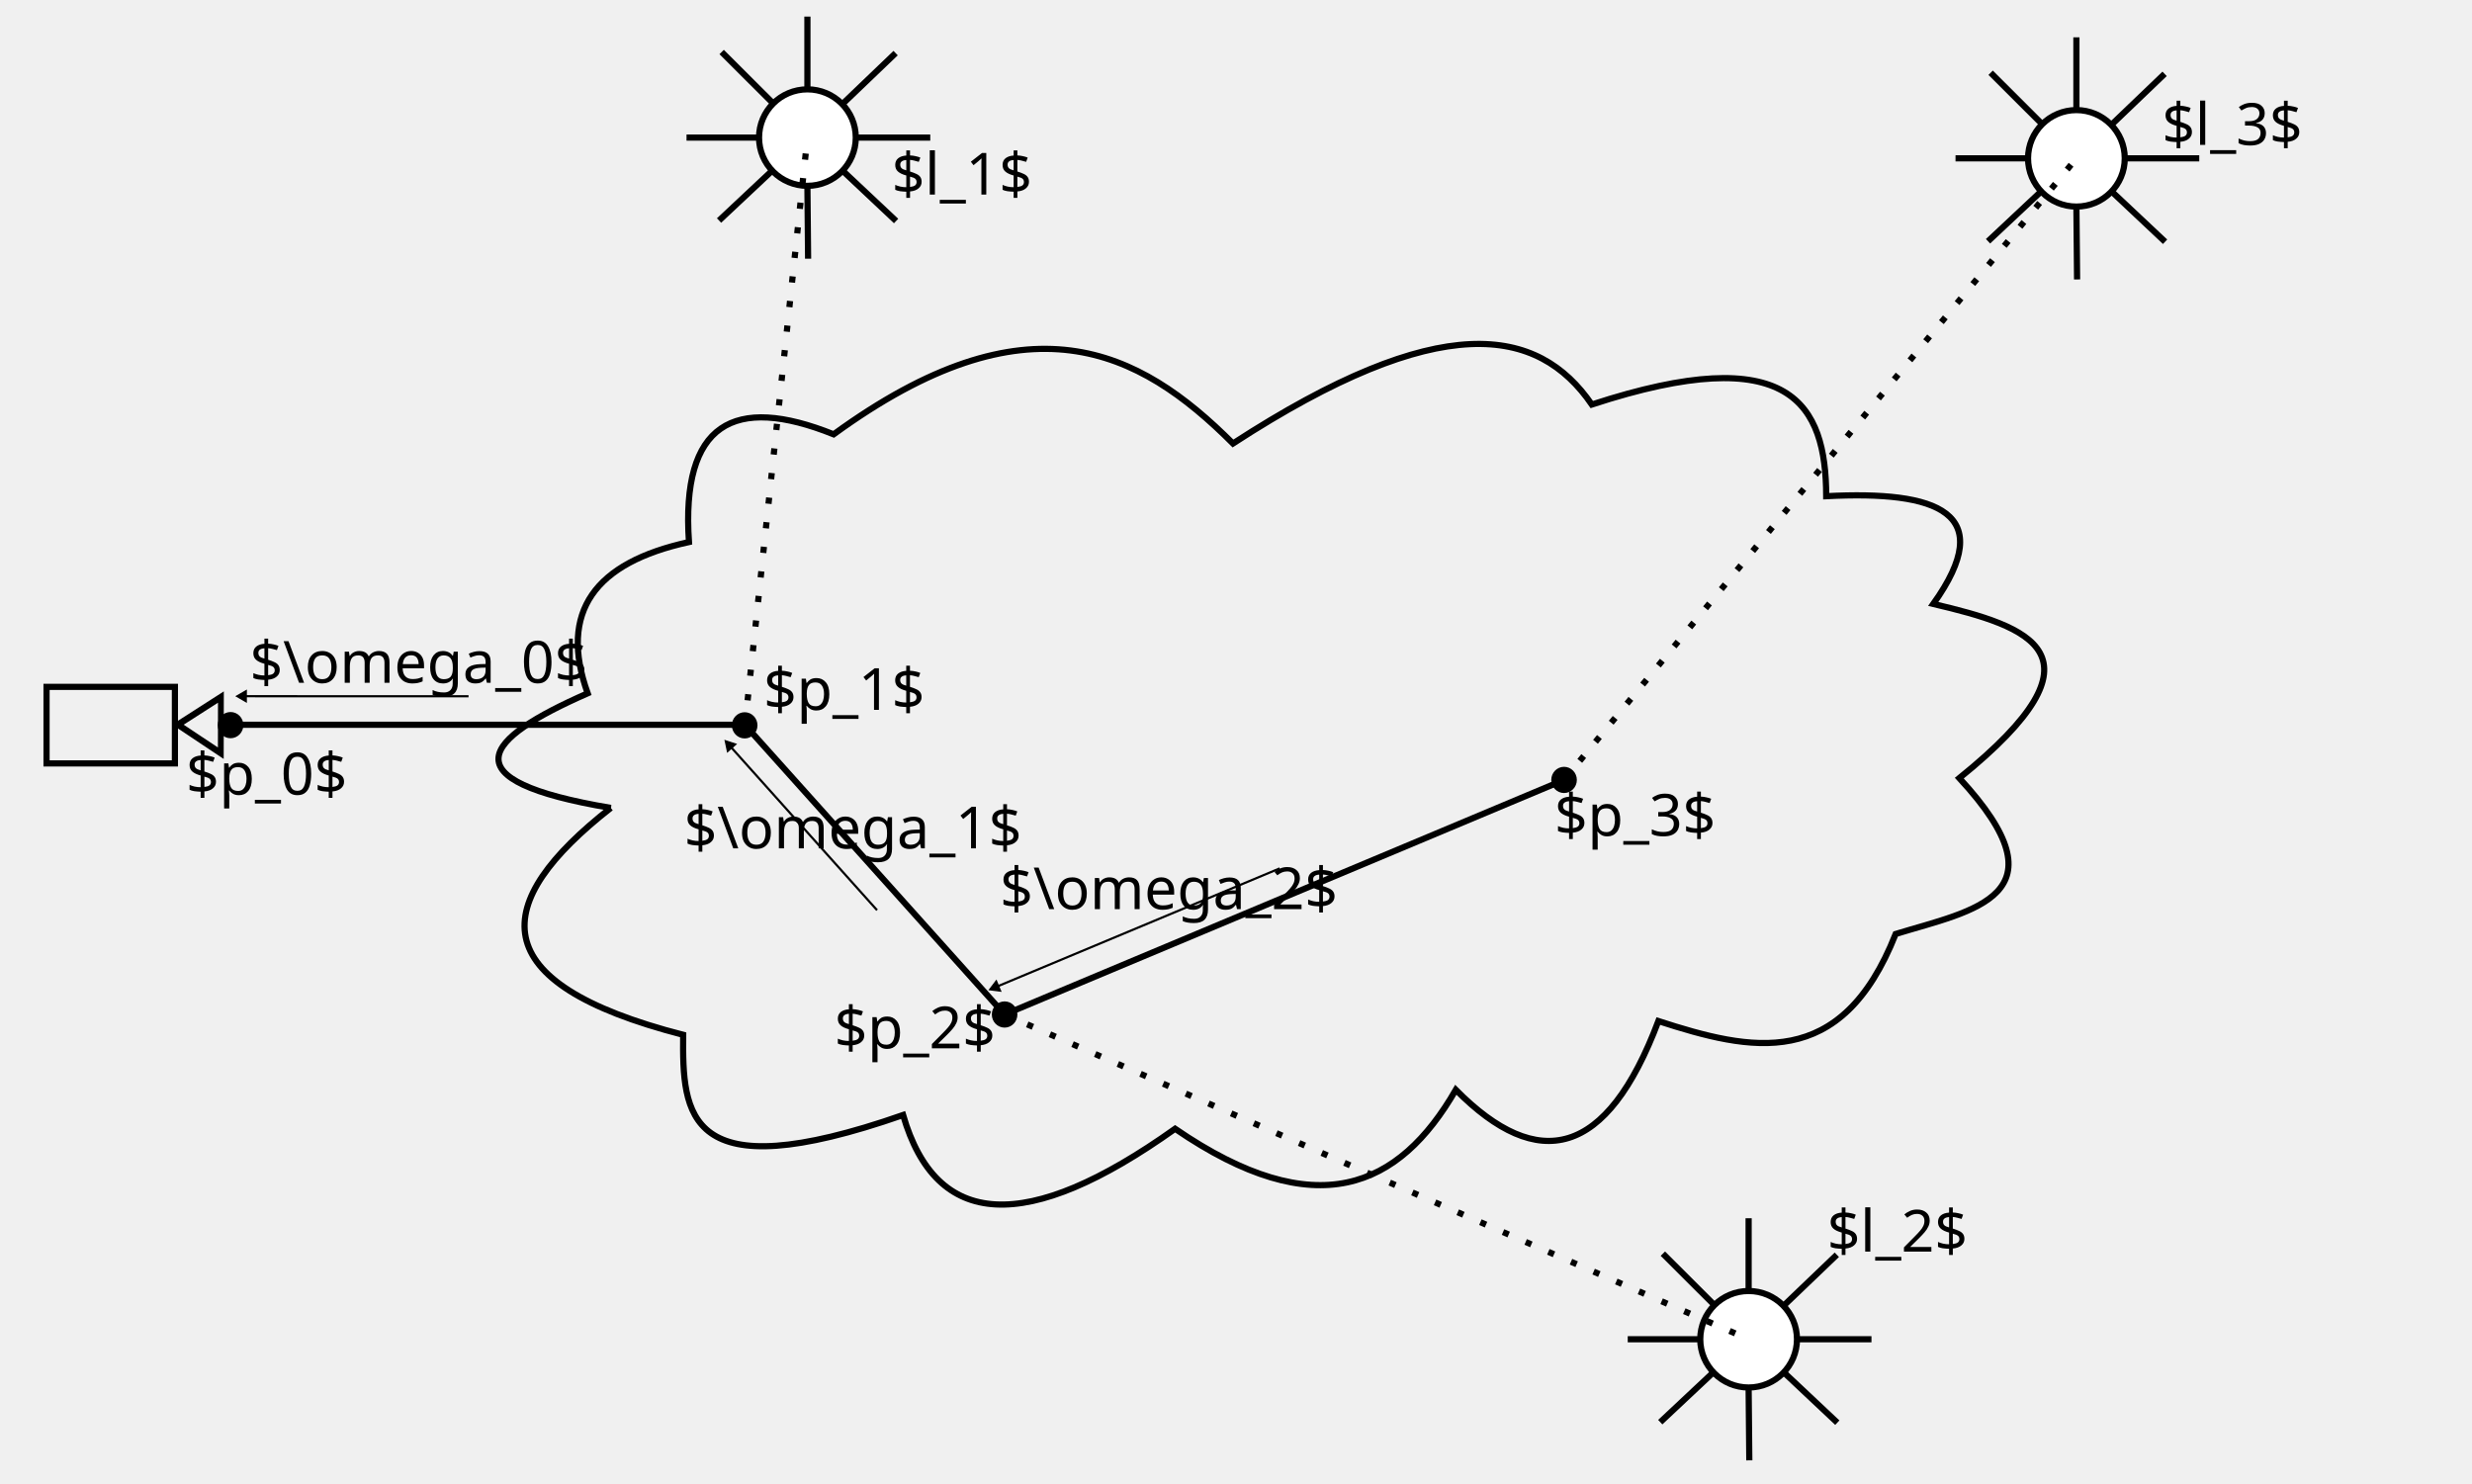
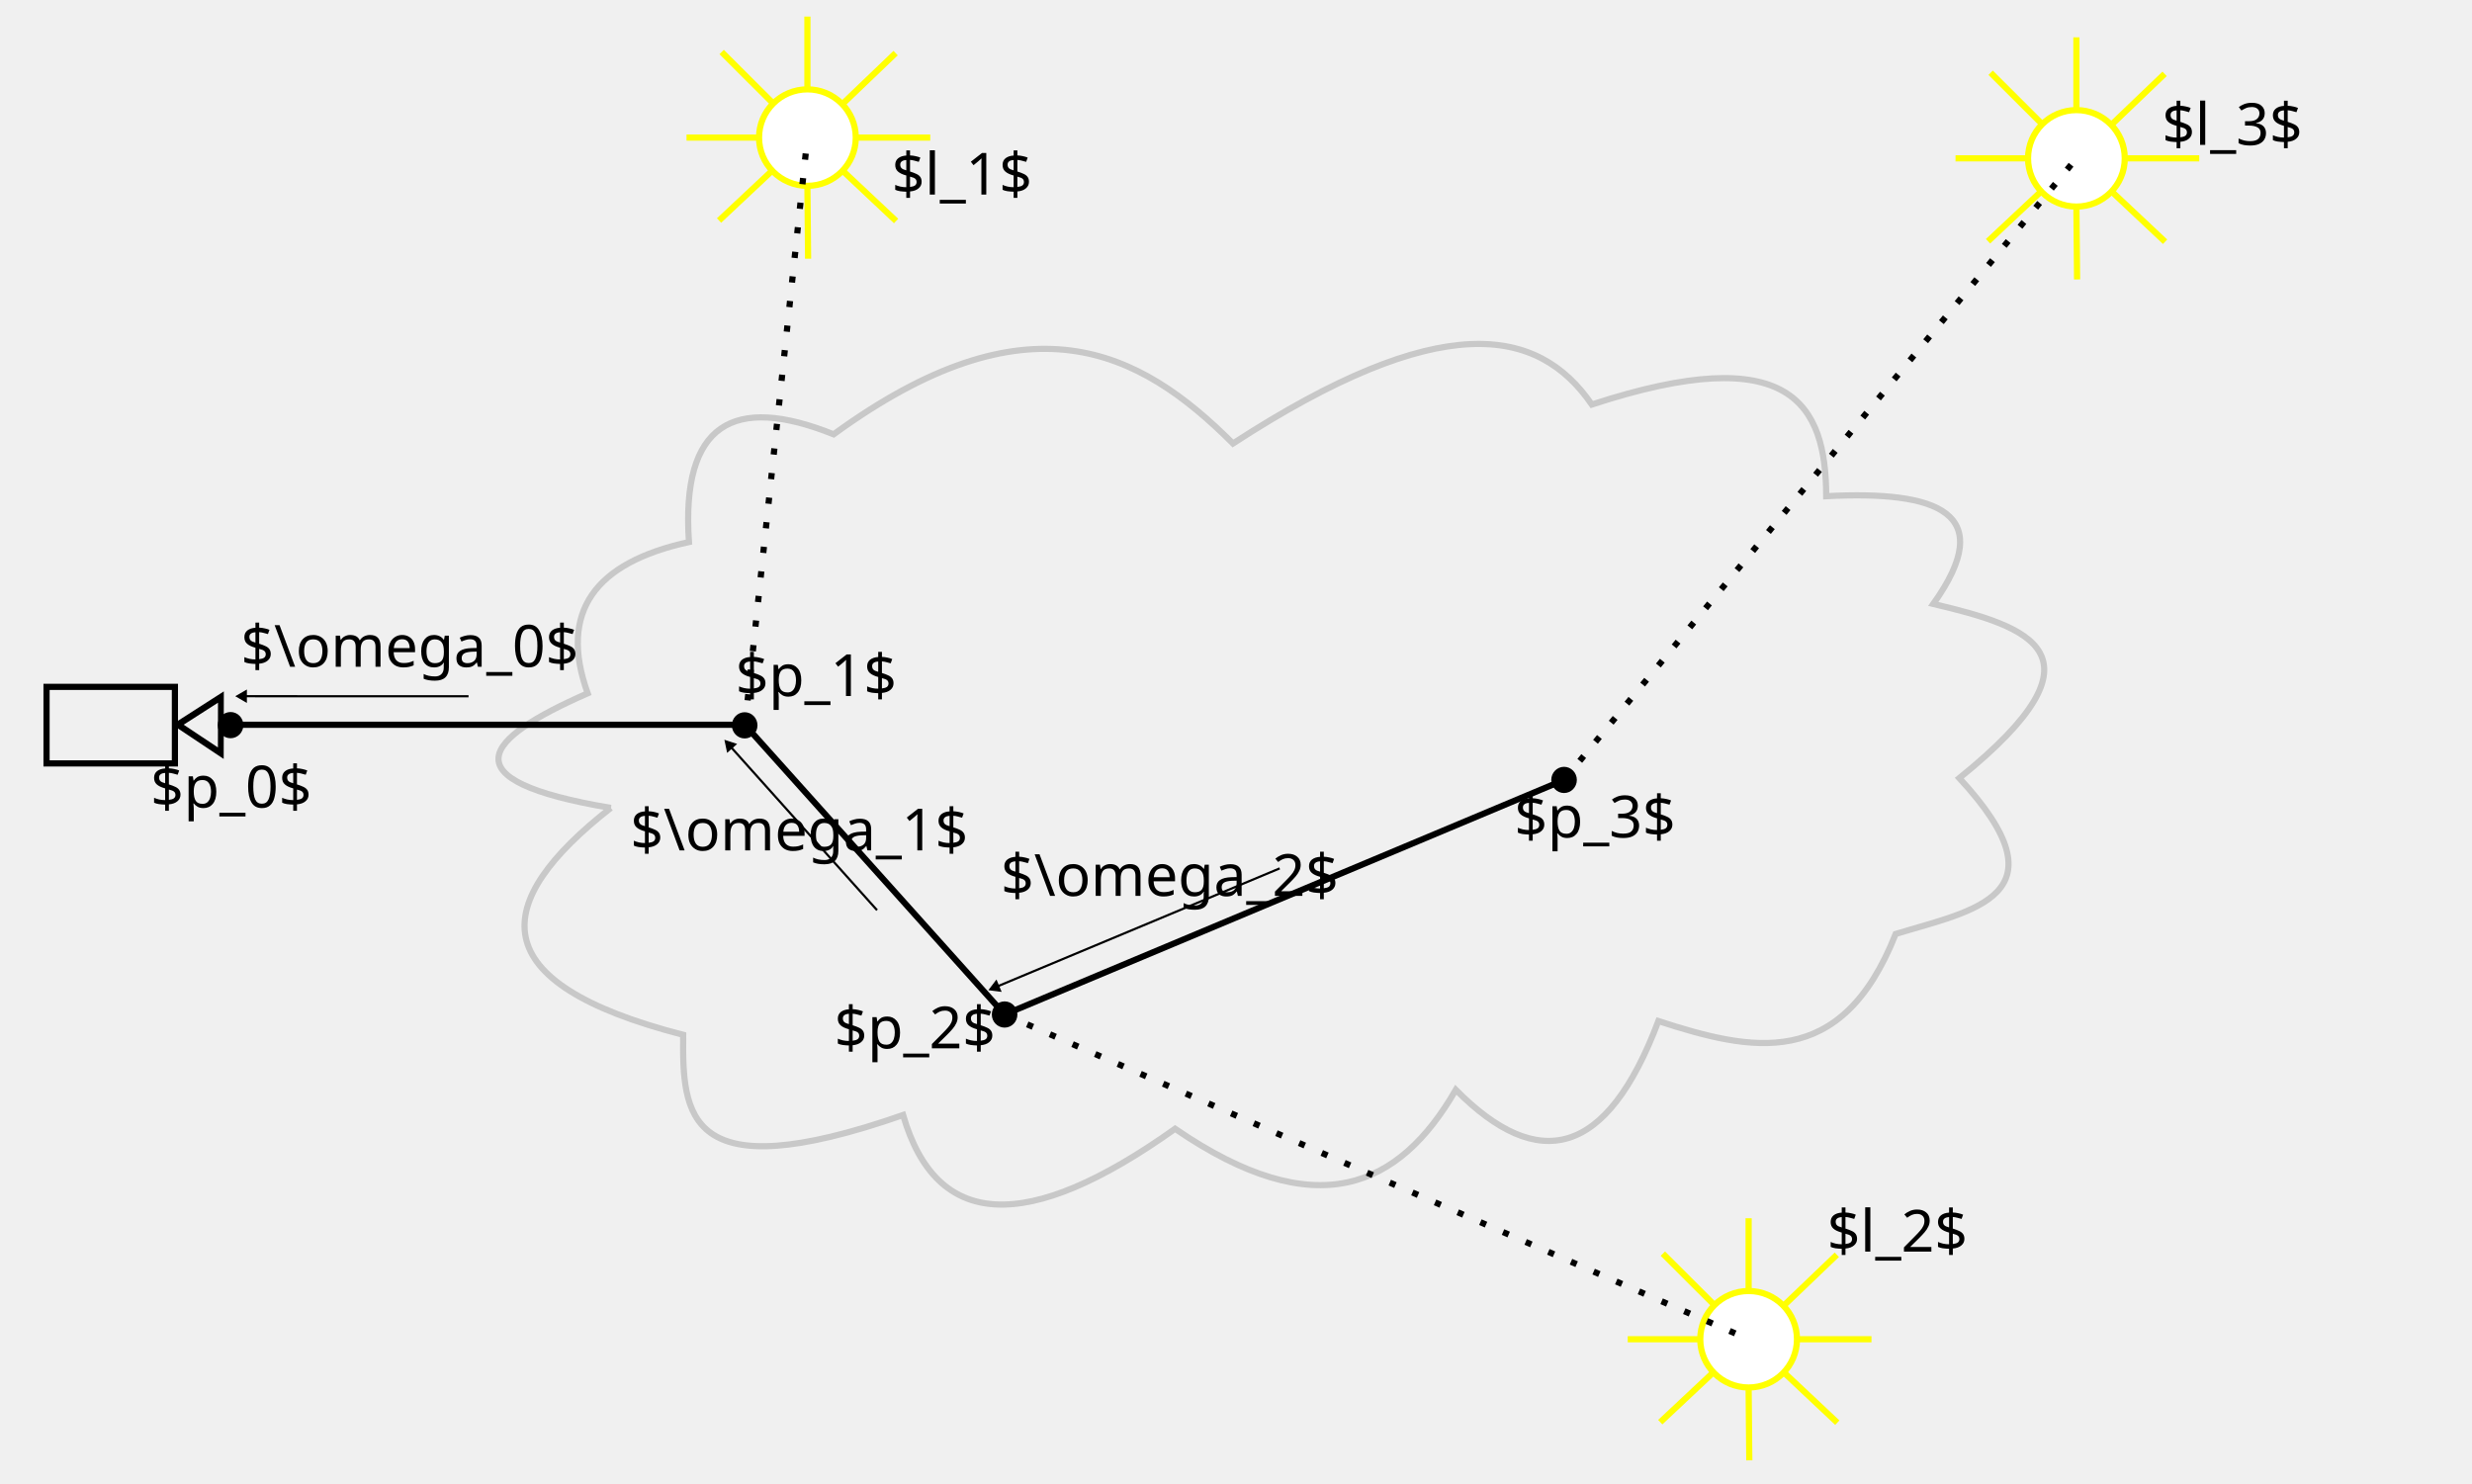
<svg xmlns="http://www.w3.org/2000/svg" width="300mm" height="180mm" viewBox="0 0 300 180" version="1.1" id="svg9745">
  <defs id="defs9742">
    <marker style="overflow:visible" id="marker26338" refX="0" refY="0" orient="auto-start-reverse" markerWidth="5.324" markerHeight="6.155" viewBox="0 0 5.324 6.155" preserveAspectRatio="xMidYMid">
      <path transform="scale(0.5)" style="fill:context-stroke;fill-rule:evenodd;stroke:context-stroke;stroke-width:1pt" d="M 5.77,0 -2.88,5 V -5 Z" id="path26336" />
    </marker>
    <marker style="overflow:visible" id="TriangleStart" refX="0" refY="0" orient="auto-start-reverse" markerWidth="5.324" markerHeight="6.155" viewBox="0 0 5.324 6.155" preserveAspectRatio="xMidYMid">
      <path transform="scale(0.5)" style="fill:context-stroke;fill-rule:evenodd;stroke:context-stroke;stroke-width:1pt" d="M 5.77,0 -2.88,5 V -5 Z" id="path135" />
    </marker>
  </defs>
  <g id="layer1">
    <g id="g24383" transform="translate(0.142382,1.762705)" style="stroke-width:0.75;stroke-dasharray:none">
      <rect style="fill:#000000;fill-opacity:0;fill-rule:evenodd;stroke:#000000;stroke-width:0.75;stroke-opacity:1;stroke-dasharray:none" id="rect23545" width="15.579" height="9.292" x="5.505" y="81.605" />
      <path style="fill:#000000;fill-opacity:0;stroke:#000000;stroke-width:4.955;stroke-dasharray:none;stroke-opacity:1" id="path24379" d="M 23.832,56.182 -12.034,33.699 25.37,13.879 Z" transform="matrix(0.1421574,-0.00419207,0.0048424,0.1609977,22.99368,80.71258)" />
    </g>
-     <path style="fill:none;stroke:#000000;stroke-width:0.75;stroke-linecap:butt;stroke-linejoin:miter;stroke-opacity:1;stroke-dasharray:none" d="m 74.129,98.06 c -14.692,11.506 -15.775,21.215 8.78,27.54 -0.09,9.628 0.233,18.962 26.69,9.736 4.013,13.846 14.951,14.528 33.012,1.669 17.138,11.75 27.194,7.179 34.065,-4.729 10,10.093 18.328,8.26 24.583,-8.345 11.21,3.623 22.18,6.178 28.797,-10.571 9.37,-2.861 20.969,-4.592 7.726,-18.916 18.684,-15.101 8.447,-18.401 -3.161,-21.142 C 242.546,62.191 235.151,59.521 221.628,60.227 221.596,49.033 217.319,41.2 193.182,49.1 186.656,39.6 174.809,37.478 149.634,53.829 138.16,42.337 124.69,35.586 101.171,52.716 89.045,47.847 82.631,51.38 83.611,65.791 72.185,68.283 67.763,74.242 71.32,84.151 c -12.676,5.561 -17.103,10.561 2.81,13.909 z" id="path10311" />
-     <g id="g11805" transform="matrix(0.6316355,0,0,0.6301597,65.81479,-94.55328)" style="stroke-width:1.189;stroke-dasharray:none">
-       <path style="fill:none;stroke:#000000;stroke-width:1.189;stroke-linecap:butt;stroke-linejoin:miter;stroke-dasharray:none;stroke-opacity:1" d="M 50.934,167.256 V 153.241" id="path10742" />
-       <path style="fill:none;stroke:#000000;stroke-width:1.189;stroke-linecap:butt;stroke-linejoin:miter;stroke-dasharray:none;stroke-opacity:1" d="M 60.226,176.548 H 74.539" id="path10744" />
-       <path style="fill:none;stroke:#000000;stroke-width:1.189;stroke-linecap:butt;stroke-linejoin:miter;stroke-dasharray:none;stroke-opacity:1" d="M 41.642,176.548 H 27.709" id="path10746" />
-       <path style="fill:none;stroke:#000000;stroke-width:1.189;stroke-linecap:butt;stroke-linejoin:miter;stroke-dasharray:none;stroke-opacity:1" d="m 50.934,176.548 v 9.292 l 0.132,14.035" id="path10748" />
-       <path style="fill:none;stroke:#000000;stroke-width:1.189;stroke-linecap:butt;stroke-linejoin:miter;stroke-dasharray:none;stroke-opacity:1" d="m 50.934,176.548 17.041,16.066" id="path10750" />
-       <path style="fill:none;stroke:#000000;stroke-width:1.189;stroke-linecap:butt;stroke-linejoin:miter;stroke-dasharray:none;stroke-opacity:1" d="M 67.883,160.275 50.934,176.548 34.459,160.063" id="path10752" />
-       <path style="fill:none;stroke:#000000;stroke-width:1.189;stroke-linecap:butt;stroke-linejoin:miter;stroke-dasharray:none;stroke-opacity:1" d="M 50.934,176.548 33.957,192.518" id="path10754" />
-       <circle style="fill:#ffffff;fill-opacity:1;stroke:#000000;stroke-width:1.189;stroke-dasharray:none;stroke-opacity:0.996" id="path10377" cx="50.934" cy="176.548" r="9.292" />
+     <path style="fill:none;stroke:#c8c8c8;stroke-width:0.75;stroke-linecap:butt;stroke-linejoin:miter;stroke-opacity:1;stroke-dasharray:none" d="m 74.129,98.06 c -14.692,11.506 -15.775,21.215 8.78,27.54 -0.09,9.628 0.233,18.962 26.69,9.736 4.013,13.846 14.951,14.528 33.012,1.669 17.138,11.75 27.194,7.179 34.065,-4.729 10,10.093 18.328,8.26 24.583,-8.345 11.21,3.623 22.18,6.178 28.797,-10.571 9.37,-2.861 20.969,-4.592 7.726,-18.916 18.684,-15.101 8.447,-18.401 -3.161,-21.142 C 242.546,62.191 235.151,59.521 221.628,60.227 221.596,49.033 217.319,41.2 193.182,49.1 186.656,39.6 174.809,37.478 149.634,53.829 138.16,42.337 124.69,35.586 101.171,52.716 89.045,47.847 82.631,51.38 83.611,65.791 72.185,68.283 67.763,74.242 71.32,84.151 c -12.676,5.561 -17.103,10.561 2.81,13.909 z" id="path10311" />
+     <g id="g11805" transform="matrix(0.6316355,0,0,0.6301597,65.81479,-94.55328)" style="stroke-width:1.189;stroke-dasharray:none;stroke:#ffff00;stroke-opacity:1">
+       <path style="fill:none;stroke:#ffff00;stroke-width:1.189;stroke-linecap:butt;stroke-linejoin:miter;stroke-dasharray:none;stroke-opacity:1" d="M 50.934,167.256 V 153.241" id="path10742" />
+       <path style="fill:none;stroke:#ffff00;stroke-width:1.189;stroke-linecap:butt;stroke-linejoin:miter;stroke-dasharray:none;stroke-opacity:1" d="M 60.226,176.548 H 74.539" id="path10744" />
+       <path style="fill:none;stroke:#ffff00;stroke-width:1.189;stroke-linecap:butt;stroke-linejoin:miter;stroke-dasharray:none;stroke-opacity:1" d="M 41.642,176.548 H 27.709" id="path10746" />
+       <path style="fill:none;stroke:#ffff00;stroke-width:1.189;stroke-linecap:butt;stroke-linejoin:miter;stroke-dasharray:none;stroke-opacity:1" d="m 50.934,176.548 v 9.292 l 0.132,14.035" id="path10748" />
+       <path style="fill:none;stroke:#ffff00;stroke-width:1.189;stroke-linecap:butt;stroke-linejoin:miter;stroke-dasharray:none;stroke-opacity:1" d="m 50.934,176.548 17.041,16.066" id="path10750" />
+       <path style="fill:none;stroke:#ffff00;stroke-width:1.189;stroke-linecap:butt;stroke-linejoin:miter;stroke-dasharray:none;stroke-opacity:1" d="M 67.883,160.275 50.934,176.548 34.459,160.063" id="path10752" />
+       <path style="fill:none;stroke:#ffff00;stroke-width:1.189;stroke-linecap:butt;stroke-linejoin:miter;stroke-dasharray:none;stroke-opacity:1" d="M 50.934,176.548 33.957,192.518" id="path10754" />
+       <circle style="fill:#ffffff;fill-opacity:1;stroke:#ffff00;stroke-width:1.189;stroke-dasharray:none;stroke-opacity:1" id="path10377" cx="50.934" cy="176.548" r="9.292" />
    </g>
    <ellipse style="fill:#000000;fill-opacity:1;stroke:#000000;stroke-width:0.75;stroke-opacity:0.996" id="path10525" cx="27.981" cy="88.012" rx="1.178" ry="1.217" />
    <ellipse style="fill:#000000;fill-opacity:1;stroke:#000000;stroke-width:0.75;stroke-opacity:0.996" id="path10525-3" cx="90.374" cy="88.037" rx="1.178" ry="1.217" />
    <ellipse style="fill:#000000;fill-opacity:1;stroke:#000000;stroke-width:0.75;stroke-opacity:0.996" id="path10525-3-5" cx="121.918" cy="123.135" rx="1.178" ry="1.217" />
    <ellipse style="fill:#000000;fill-opacity:1;stroke:#000000;stroke-width:0.75;stroke-opacity:0.996" id="path10525-3-58" cx="189.813" cy="94.663" rx="1.178" ry="1.217" />
    <path style="fill:none;stroke:#000000;stroke-width:0.75;stroke-linecap:butt;stroke-linejoin:miter;stroke-opacity:1;stroke-dasharray:none" d="m 27.982,87.97 62.298,-0.003" id="path11550" />
-     <text xml:space="preserve" style="font-size:7.056px;line-height:1.25;font-family:'Bodoni MT';-inkscape-font-specification:'Bodoni MT';stroke-width:0.265" x="22.572" y="96.438" id="text11554">
-       <tspan id="tspan11552" style="font-size:7.056px;stroke-width:0.265" x="22.572" y="96.438">$p_0$</tspan>
+     <text xml:space="preserve" style="font-size:7.056px;line-height:1.25;font-family:'Bodoni MT';-inkscape-font-specification:'Bodoni MT';stroke-width:0.265" x="18.261" y="98.005" id="text11554">
+       <tspan id="tspan11552" style="font-size:7.056px;stroke-width:0.265" x="18.261" y="98.005">$p_0$</tspan>
    </text>
-     <text xml:space="preserve" style="font-size:7.056px;line-height:1.25;font-family:'Bodoni MT';-inkscape-font-specification:'Bodoni MT';stroke-width:0.265" x="92.657" y="86.162" id="text11554-8">
-       <tspan id="tspan11552-5" style="font-size:7.056px;stroke-width:0.265" x="92.657" y="86.162">$p_1$</tspan>
+     <text xml:space="preserve" style="font-size:7.056px;line-height:1.25;font-family:'Bodoni MT';-inkscape-font-specification:'Bodoni MT';stroke-width:0.265" x="89.252" y="84.481" id="text11554-8">
+       <tspan id="tspan11552-5" style="font-size:7.056px;stroke-width:0.265" x="89.252" y="84.481">$p_1$</tspan>
    </text>
    <text xml:space="preserve" style="font-size:7.056px;line-height:1.25;font-family:'Bodoni MT';-inkscape-font-specification:'Bodoni MT';stroke-width:0.265" x="101.243" y="127.237" id="text11554-8-3">
      <tspan id="tspan11552-5-5" style="font-size:7.056px;stroke-width:0.265" x="101.243" y="127.237">$p_2$</tspan>
    </text>
-     <text xml:space="preserve" style="font-size:7.056px;line-height:1.25;font-family:'Bodoni MT';-inkscape-font-specification:'Bodoni MT';stroke-width:0.265" x="188.639" y="101.436" id="text11554-8-30">
-       <tspan id="tspan11552-5-7" style="font-size:7.056px;stroke-width:0.265" x="188.639" y="101.436">$p_3$</tspan>
+     <text xml:space="preserve" style="font-size:7.056px;line-height:1.25;font-family:'Bodoni MT';-inkscape-font-specification:'Bodoni MT';stroke-width:0.265" x="183.772" y="101.635" id="text11554-8-30">
+       <tspan id="tspan11552-5-7" style="font-size:7.056px;stroke-width:0.265" x="183.772" y="101.635">$p_3$</tspan>
    </text>
    <path style="fill:none;stroke:#000000;stroke-width:0.265;stroke-linecap:butt;stroke-linejoin:miter;stroke-dasharray:none;stroke-opacity:1;marker-start:url(#TriangleStart)" d="m 29.493,84.503 27.368,0.007" id="path11600" />
-     <text xml:space="preserve" style="font-size:7.056px;line-height:1.25;font-family:'Bodoni MT';-inkscape-font-specification:'Bodoni MT';stroke-width:0.265" x="30.307" y="82.875" id="text11554-9">
-       <tspan id="tspan11552-0" style="font-size:7.056px;stroke-width:0.265" x="30.307" y="82.875">$\omega_0$</tspan>
+     <text xml:space="preserve" style="font-size:7.056px;line-height:1.25;font-family:'Bodoni MT';-inkscape-font-specification:'Bodoni MT';stroke-width:0.265" x="29.217" y="80.928" id="text11554-9">
+       <tspan id="tspan11552-0" style="font-size:7.056px;stroke-width:0.265" x="29.217" y="80.928">$\omega_0$</tspan>
    </text>
    <path style="fill:none;stroke:#000000;stroke-width:0.75;stroke-linecap:butt;stroke-linejoin:miter;stroke-dasharray:0.75,2.25;stroke-dashoffset:0;stroke-opacity:1" d="M 90.412,87.991 97.986,16.7" id="path11735" />
    <path style="fill:none;stroke:#000000;stroke-width:0.75;stroke-linecap:butt;stroke-linejoin:miter;stroke-opacity:1;stroke-dasharray:none" d="M 90.412,87.991 121.918,123.135" id="path26103" />
    <path style="fill:none;stroke:#000000;stroke-width:0.75;stroke-linecap:butt;stroke-linejoin:miter;stroke-opacity:1;stroke-dasharray:none" d="M 121.918,123.135 189.813,94.663" id="path26105" />
    <path style="fill:none;stroke:#000000;stroke-width:0.265px;stroke-linecap:butt;stroke-linejoin:miter;stroke-opacity:1;marker-start:url(#TriangleStart)" d="M 88.539,90.488 106.437,110.473" id="path26224" />
-     <text xml:space="preserve" style="font-size:7.056px;line-height:1.25;font-family:'Bodoni MT';-inkscape-font-specification:'Bodoni MT';stroke-width:0.265" x="83" y="102.97" id="text11554-9-26">
-       <tspan id="tspan11552-0-9" style="font-size:7.056px;stroke-width:0.265" x="83" y="102.97">$\omega_1$</tspan>
+     <text xml:space="preserve" style="font-size:7.056px;line-height:1.25;font-family:'Bodoni MT';-inkscape-font-specification:'Bodoni MT';stroke-width:0.265" x="76.487" y="103.213" id="text11554-9-26">
+       <tspan id="tspan11552-0-9" style="font-size:7.056px;stroke-width:0.265" x="76.487" y="103.213">$\omega_1$</tspan>
    </text>
    <path style="fill:none;stroke:#000000;stroke-width:0.265;stroke-linecap:butt;stroke-linejoin:miter;stroke-opacity:1;marker-start:url(#marker26338);stroke-dasharray:none" d="m 120.813,119.819 34.488,-14.418" id="path26295" />
-     <text xml:space="preserve" style="font-size:7.056px;line-height:1.25;font-family:'Bodoni MT';-inkscape-font-specification:'Bodoni MT';stroke-width:0.265" x="121.343" y="110.349" id="text11554-9-26-7">
-       <tspan id="tspan11552-0-9-5" style="font-size:7.056px;stroke-width:0.265" x="121.343" y="110.349">$\omega_2$</tspan>
+     <text xml:space="preserve" style="font-size:7.056px;line-height:1.25;font-family:'Bodoni MT';-inkscape-font-specification:'Bodoni MT';stroke-width:0.265" x="121.451" y="108.735" id="text11554-9-26-7">
+       <tspan id="tspan11552-0-9-5" style="font-size:7.056px;stroke-width:0.265" x="121.451" y="108.735">$\omega_2$</tspan>
    </text>
-     <g id="g11805-6" transform="matrix(0.6316355,0,0,0.6301597,180.0392,51.29716)" style="stroke-width:1.189;stroke-dasharray:none">
-       <path style="fill:none;stroke:#000000;stroke-width:1.189;stroke-linecap:butt;stroke-linejoin:miter;stroke-dasharray:none;stroke-opacity:1" d="M 50.934,167.256 V 153.241" id="path10742-1" />
-       <path style="fill:none;stroke:#000000;stroke-width:1.189;stroke-linecap:butt;stroke-linejoin:miter;stroke-dasharray:none;stroke-opacity:1" d="M 60.226,176.548 H 74.539" id="path10744-4" />
-       <path style="fill:none;stroke:#000000;stroke-width:1.189;stroke-linecap:butt;stroke-linejoin:miter;stroke-dasharray:none;stroke-opacity:1" d="M 41.642,176.548 H 27.709" id="path10746-5" />
-       <path style="fill:none;stroke:#000000;stroke-width:1.189;stroke-linecap:butt;stroke-linejoin:miter;stroke-dasharray:none;stroke-opacity:1" d="m 50.934,176.548 v 9.292 l 0.132,14.035" id="path10748-1" />
-       <path style="fill:none;stroke:#000000;stroke-width:1.189;stroke-linecap:butt;stroke-linejoin:miter;stroke-dasharray:none;stroke-opacity:1" d="m 50.934,176.548 17.041,16.066" id="path10750-9" />
-       <path style="fill:none;stroke:#000000;stroke-width:1.189;stroke-linecap:butt;stroke-linejoin:miter;stroke-dasharray:none;stroke-opacity:1" d="M 67.883,160.275 50.934,176.548 34.459,160.063" id="path10752-5" />
-       <path style="fill:none;stroke:#000000;stroke-width:1.189;stroke-linecap:butt;stroke-linejoin:miter;stroke-dasharray:none;stroke-opacity:1" d="M 50.934,176.548 33.957,192.518" id="path10754-8" />
-       <circle style="fill:#ffffff;fill-opacity:1;stroke:#000000;stroke-width:1.189;stroke-dasharray:none;stroke-opacity:0.996" id="path10377-3" cx="50.934" cy="176.548" r="9.292" />
+     <g id="g11805-6" transform="matrix(0.6316355,0,0,0.6301597,180.0392,51.29716)" style="stroke-width:1.189;stroke-dasharray:none;stroke:#ffff00;stroke-opacity:1">
+       <path style="fill:none;stroke:#ffff00;stroke-width:1.189;stroke-linecap:butt;stroke-linejoin:miter;stroke-dasharray:none;stroke-opacity:1" d="M 50.934,167.256 V 153.241" id="path10742-1" />
+       <path style="fill:none;stroke:#ffff00;stroke-width:1.189;stroke-linecap:butt;stroke-linejoin:miter;stroke-dasharray:none;stroke-opacity:1" d="M 60.226,176.548 H 74.539" id="path10744-4" />
+       <path style="fill:none;stroke:#ffff00;stroke-width:1.189;stroke-linecap:butt;stroke-linejoin:miter;stroke-dasharray:none;stroke-opacity:1" d="M 41.642,176.548 H 27.709" id="path10746-5" />
+       <path style="fill:none;stroke:#ffff00;stroke-width:1.189;stroke-linecap:butt;stroke-linejoin:miter;stroke-dasharray:none;stroke-opacity:1" d="m 50.934,176.548 v 9.292 l 0.132,14.035" id="path10748-1" />
+       <path style="fill:none;stroke:#ffff00;stroke-width:1.189;stroke-linecap:butt;stroke-linejoin:miter;stroke-dasharray:none;stroke-opacity:1" d="m 50.934,176.548 17.041,16.066" id="path10750-9" />
+       <path style="fill:none;stroke:#ffff00;stroke-width:1.189;stroke-linecap:butt;stroke-linejoin:miter;stroke-dasharray:none;stroke-opacity:1" d="M 67.883,160.275 50.934,176.548 34.459,160.063" id="path10752-5" />
+       <path style="fill:none;stroke:#ffff00;stroke-width:1.189;stroke-linecap:butt;stroke-linejoin:miter;stroke-dasharray:none;stroke-opacity:1" d="M 50.934,176.548 33.957,192.518" id="path10754-8" />
+       <circle style="fill:#ffffff;fill-opacity:1;stroke:#ffff00;stroke-width:1.189;stroke-dasharray:none;stroke-opacity:1" id="path10377-3" cx="50.934" cy="176.548" r="9.292" />
    </g>
-     <g id="g11805-9" transform="matrix(0.6316355,0,0,0.6301597,219.8185,-92.03577)" style="stroke-width:1.189;stroke-dasharray:none">
-       <path style="fill:none;stroke:#000000;stroke-width:1.189;stroke-linecap:butt;stroke-linejoin:miter;stroke-dasharray:none;stroke-opacity:1" d="M 50.934,167.256 V 153.241" id="path10742-7" />
-       <path style="fill:none;stroke:#000000;stroke-width:1.189;stroke-linecap:butt;stroke-linejoin:miter;stroke-dasharray:none;stroke-opacity:1" d="M 60.226,176.548 H 74.539" id="path10744-8" />
-       <path style="fill:none;stroke:#000000;stroke-width:1.189;stroke-linecap:butt;stroke-linejoin:miter;stroke-dasharray:none;stroke-opacity:1" d="M 41.642,176.548 H 27.709" id="path10746-9" />
-       <path style="fill:none;stroke:#000000;stroke-width:1.189;stroke-linecap:butt;stroke-linejoin:miter;stroke-dasharray:none;stroke-opacity:1" d="m 50.934,176.548 v 9.292 l 0.132,14.035" id="path10748-9" />
-       <path style="fill:none;stroke:#000000;stroke-width:1.189;stroke-linecap:butt;stroke-linejoin:miter;stroke-dasharray:none;stroke-opacity:1" d="m 50.934,176.548 17.041,16.066" id="path10750-2" />
-       <path style="fill:none;stroke:#000000;stroke-width:1.189;stroke-linecap:butt;stroke-linejoin:miter;stroke-dasharray:none;stroke-opacity:1" d="M 67.883,160.275 50.934,176.548 34.459,160.063" id="path10752-9" />
-       <path style="fill:none;stroke:#000000;stroke-width:1.189;stroke-linecap:butt;stroke-linejoin:miter;stroke-dasharray:none;stroke-opacity:1" d="M 50.934,176.548 33.957,192.518" id="path10754-2" />
-       <circle style="fill:#ffffff;fill-opacity:1;stroke:#000000;stroke-width:1.189;stroke-dasharray:none;stroke-opacity:0.996" id="path10377-4" cx="50.934" cy="176.548" r="9.292" />
+     <g id="g11805-9" transform="matrix(0.6316355,0,0,0.6301597,219.8185,-92.03577)" style="stroke-width:1.189;stroke-dasharray:none;stroke:#ffff00;stroke-opacity:1">
+       <path style="fill:none;stroke:#ffff00;stroke-width:1.189;stroke-linecap:butt;stroke-linejoin:miter;stroke-dasharray:none;stroke-opacity:1" d="M 50.934,167.256 V 153.241" id="path10742-7" />
+       <path style="fill:none;stroke:#ffff00;stroke-width:1.189;stroke-linecap:butt;stroke-linejoin:miter;stroke-dasharray:none;stroke-opacity:1" d="M 60.226,176.548 H 74.539" id="path10744-8" />
+       <path style="fill:none;stroke:#ffff00;stroke-width:1.189;stroke-linecap:butt;stroke-linejoin:miter;stroke-dasharray:none;stroke-opacity:1" d="M 41.642,176.548 H 27.709" id="path10746-9" />
+       <path style="fill:none;stroke:#ffff00;stroke-width:1.189;stroke-linecap:butt;stroke-linejoin:miter;stroke-dasharray:none;stroke-opacity:1" d="m 50.934,176.548 v 9.292 l 0.132,14.035" id="path10748-9" />
+       <path style="fill:none;stroke:#ffff00;stroke-width:1.189;stroke-linecap:butt;stroke-linejoin:miter;stroke-dasharray:none;stroke-opacity:1" d="m 50.934,176.548 17.041,16.066" id="path10750-2" />
+       <path style="fill:none;stroke:#ffff00;stroke-width:1.189;stroke-linecap:butt;stroke-linejoin:miter;stroke-dasharray:none;stroke-opacity:1" d="M 67.883,160.275 50.934,176.548 34.459,160.063" id="path10752-9" />
+       <path style="fill:none;stroke:#ffff00;stroke-width:1.189;stroke-linecap:butt;stroke-linejoin:miter;stroke-dasharray:none;stroke-opacity:1" d="M 50.934,176.548 33.957,192.518" id="path10754-2" />
+       <circle style="fill:#ffffff;fill-opacity:1;stroke:#ffff00;stroke-width:1.189;stroke-dasharray:none;stroke-opacity:1" id="path10377-4" cx="50.934" cy="176.548" r="9.292" />
    </g>
    <path style="fill:none;stroke:#000000;stroke-width:0.75;stroke-linecap:butt;stroke-linejoin:miter;stroke-opacity:1;stroke-dasharray:0.75,2.25;stroke-dashoffset:0" d="m 121.918,123.135 90.293,39.416" id="path28107" />
    <path style="fill:none;stroke:#000000;stroke-width:0.75;stroke-linecap:butt;stroke-linejoin:miter;stroke-opacity:1;stroke-dasharray:0.75,2.25;stroke-dashoffset:0" d="M 189.813,94.663 251.99,19.218" id="path28109" />
    <text xml:space="preserve" style="font-size:7.056px;line-height:1.25;font-family:'Bodoni MT';-inkscape-font-specification:'Bodoni MT';stroke-width:0.265" x="108.208" y="23.615" id="text1891">
      <tspan id="tspan1889" style="font-size:7.056px;stroke-width:0.265" x="108.208" y="23.615">$l_1$</tspan>
    </text>
    <text xml:space="preserve" style="font-size:7.056px;line-height:1.25;font-family:'Bodoni MT';-inkscape-font-specification:'Bodoni MT';stroke-width:0.265" x="221.731" y="151.914" id="text1891-9">
      <tspan id="tspan1889-1" style="font-size:7.056px;stroke-width:0.265" x="221.731" y="151.914">$l_2$</tspan>
    </text>
    <text xml:space="preserve" style="font-size:7.056px;line-height:1.25;font-family:'Bodoni MT';-inkscape-font-specification:'Bodoni MT';stroke-width:0.265" x="262.37" y="17.585" id="text1891-4">
      <tspan id="tspan1889-7" style="font-size:7.056px;stroke-width:0.265" x="262.37" y="17.585">$l_3$</tspan>
    </text>
  </g>
</svg>
